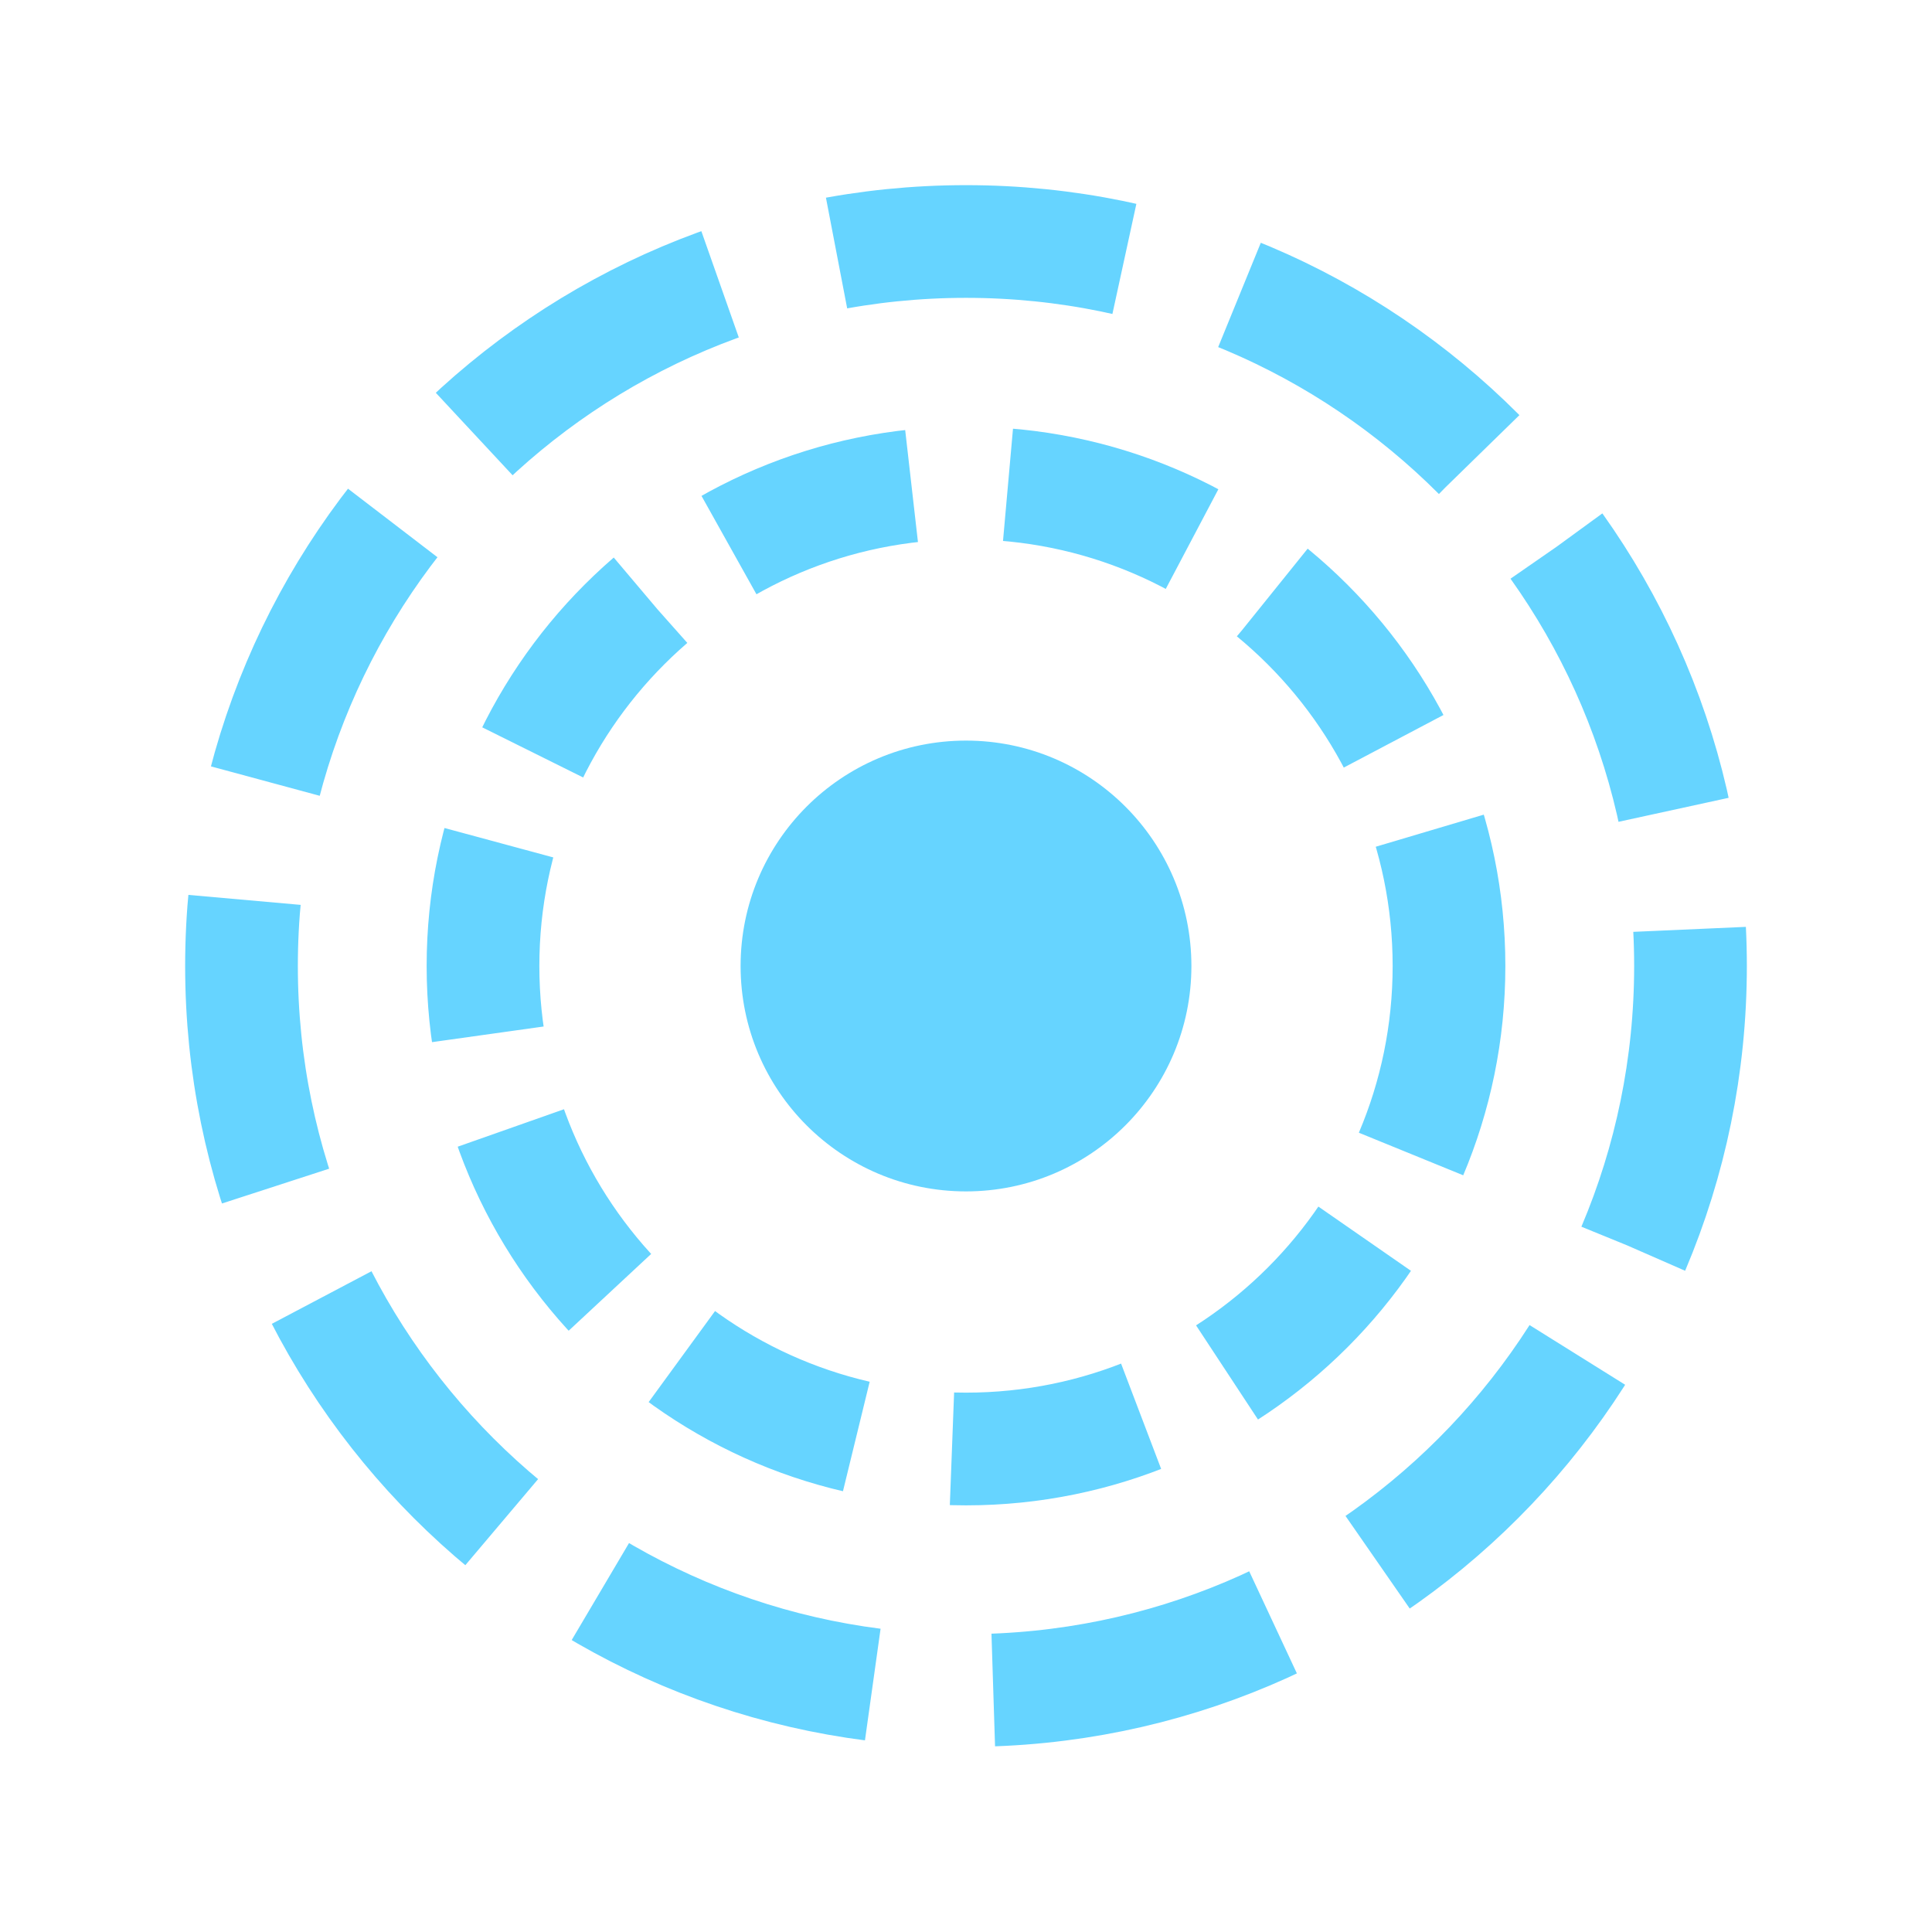
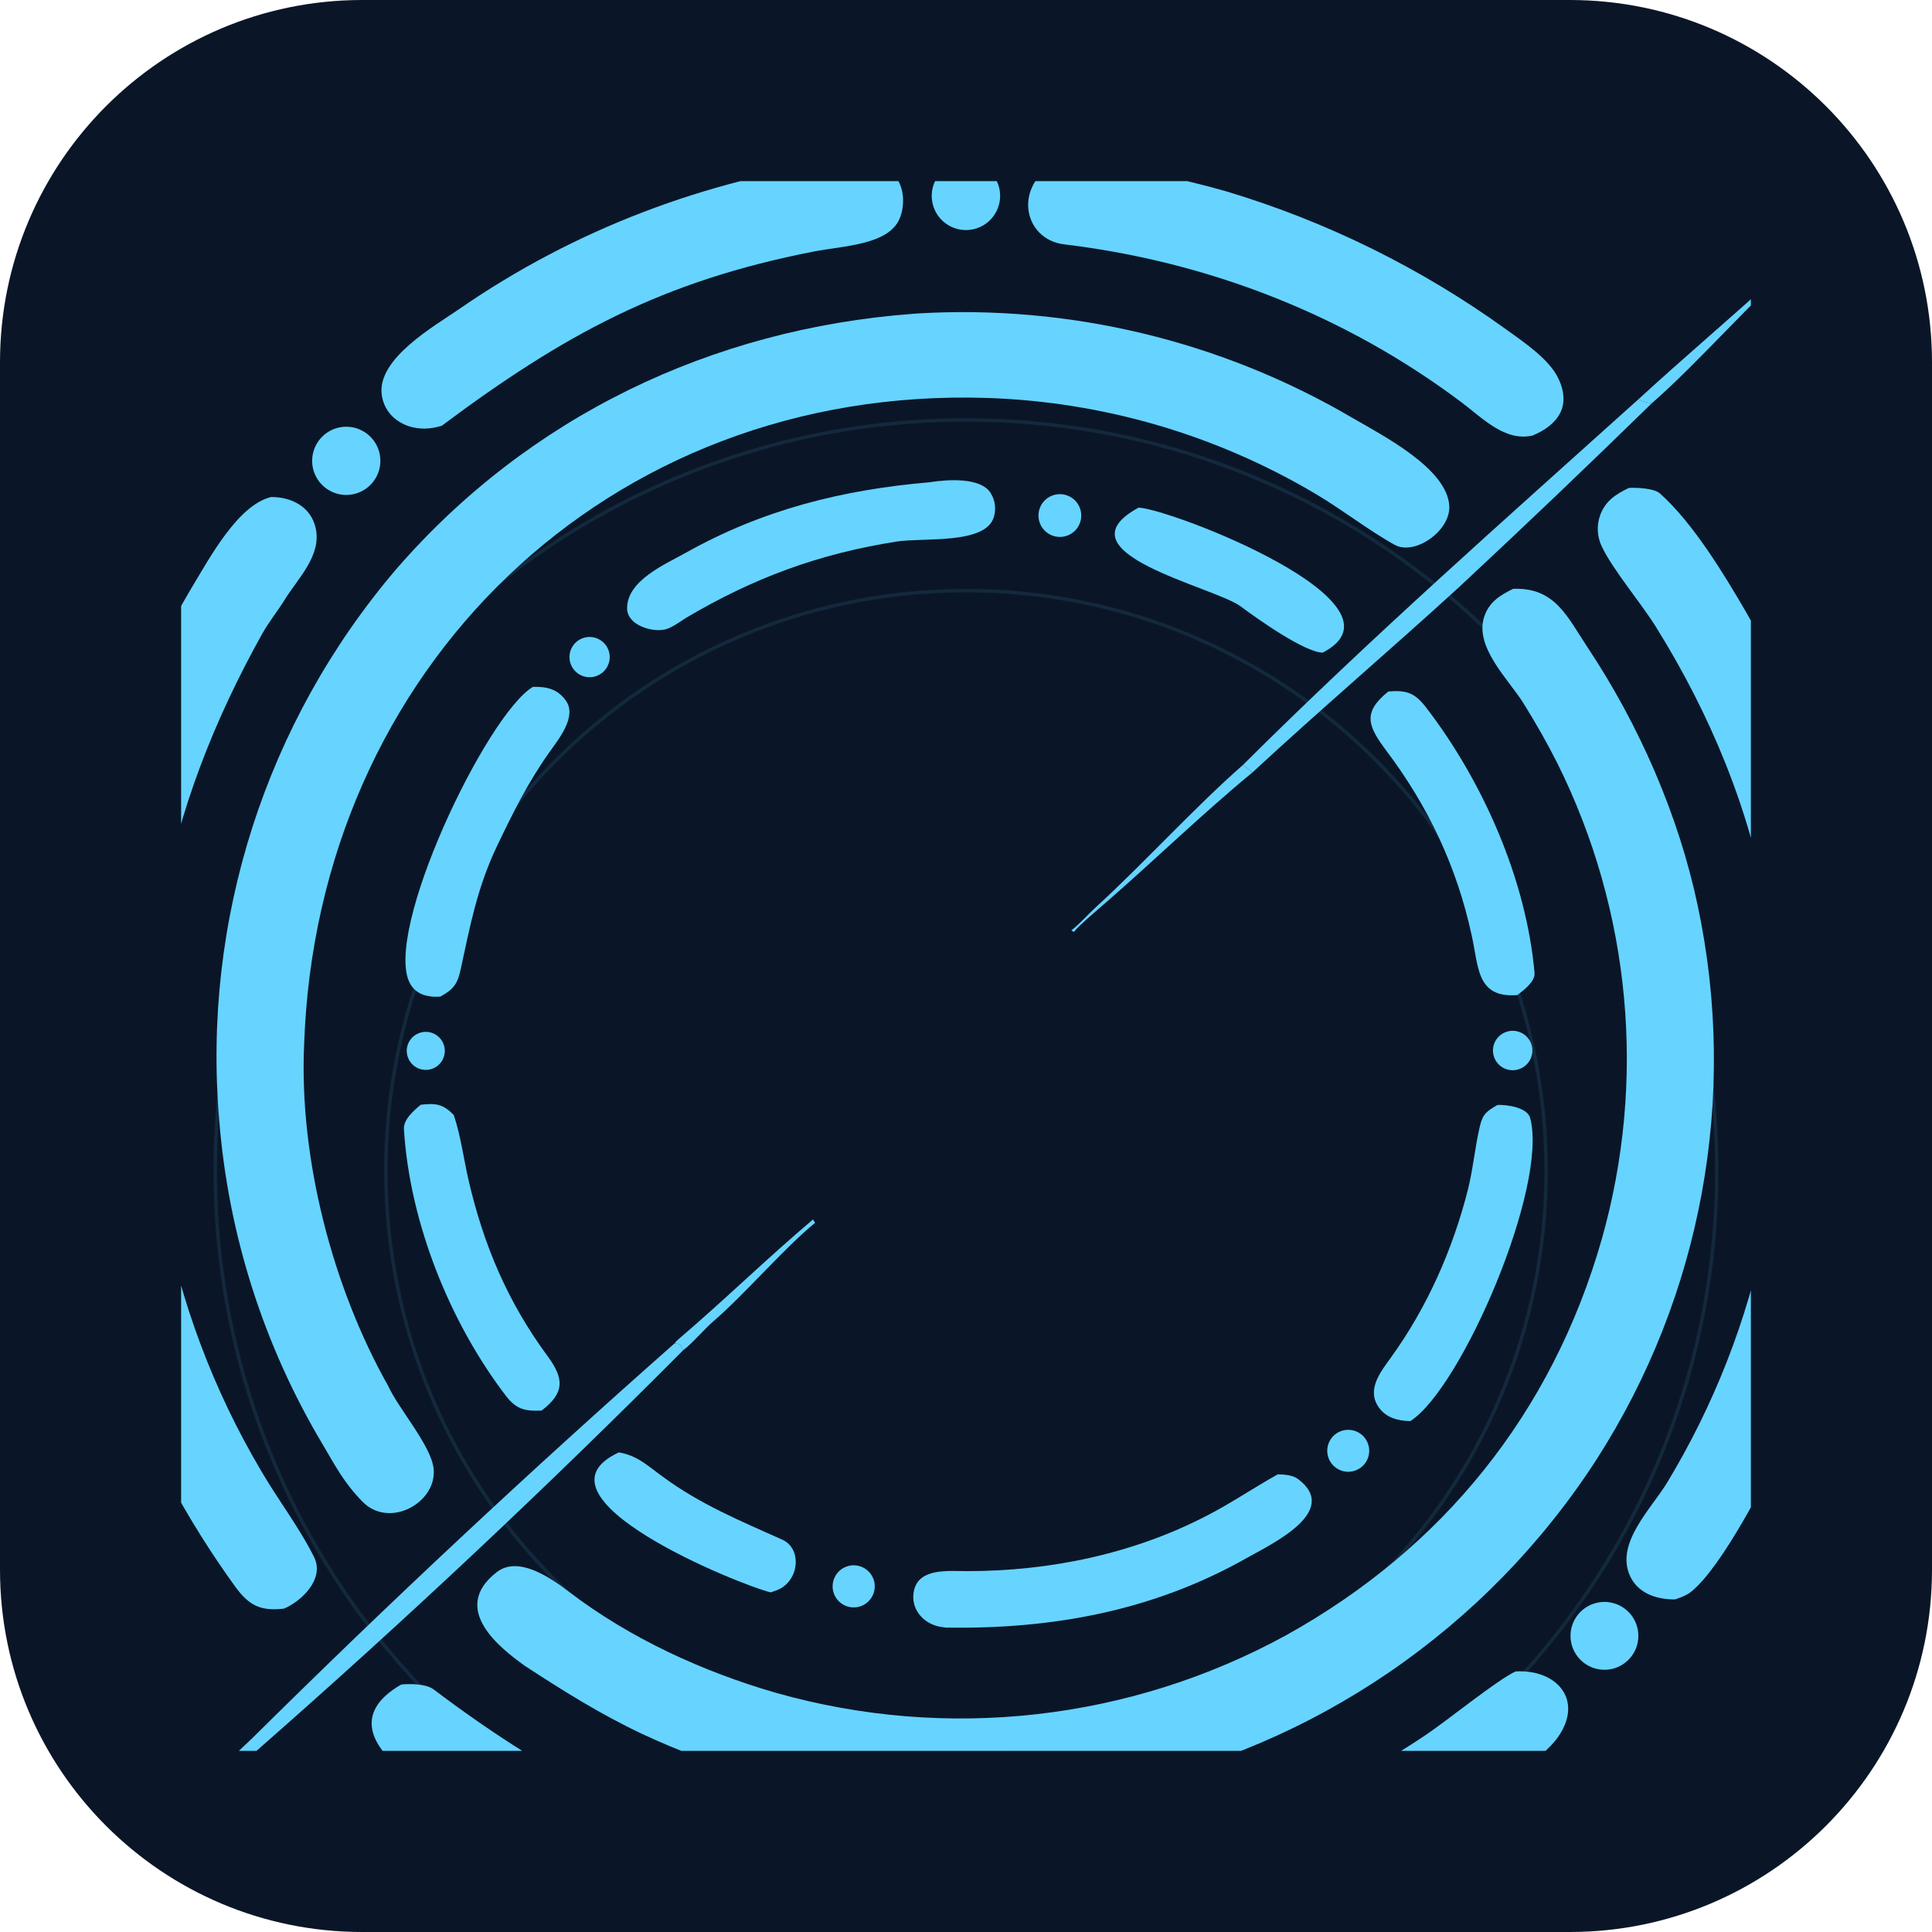
- <svg xmlns="http://www.w3.org/2000/svg" viewBox="0 0 24 24" fill="none" aria-hidden="true">
-   <circle cx="12" cy="12" r="9" stroke="#66D4FF" stroke-width="1.4" stroke-dasharray="3.6 1.5" fill="none" />
-   <circle cx="12" cy="12" r="6" stroke="#66D4FF" stroke-width="1.4" stroke-dasharray="2.4 1.2" fill="none" />
-   <circle cx="12" cy="12" r="2.8" fill="#66D4FF" />
+ <svg xmlns="http://www.w3.org/2000/svg" viewBox="0 0 32 32" role="img" aria-label="Iterate orbit icon">
+   <rect width="32" height="32" rx="6" fill="#0A1628" />
+   <svg x="3" y="3" width="26" height="26" viewBox="270 180 460 460" preserveAspectRatio="xMidYMid meet">
+     <defs>
+       <radialGradient id="it-vignette" cx="50%" cy="44%" r="72%">
+         <stop offset="0%" stop-color="#10213A" />
+         <stop offset="65%" stop-color="#0A1628" />
+         <stop offset="100%" stop-color="#050C18" />
+       </radialGradient>
+     </defs>
+     <defs>
+       <radialGradient id="it-vignette" cx="50%" cy="44%" r="72%">
+         <stop offset="0%" stop-color="#10213A" />
+         <stop offset="65%" stop-color="#0A1628" />
+         <stop offset="100%" stop-color="#050C18" />
+       </radialGradient>
+     </defs>
+     <g fill="none" stroke="#66D4FF" stroke-width="1" opacity="0.10">
+       <circle cx="500" cy="470" r="220" />
+       <circle cx="500" cy="470" r="170" />
+     </g>
+     <g transform="translate(-156.4,-136.5) scale(0.641)">
+       <path fill="#66D4FF" d="M1131.24 1373.39C1133.5 1373.32 1135.75 1373.32 1138.01 1373.39C1163.74 1374.32 1181.13 1380.98 1198.75 1399.89C1200.67 1391.86 1202.07 1384.19 1203.56 1376.08L1251.59 1376.13C1249.61 1384.12 1247.98 1392.76 1246.38 1400.86C1234.73 1459.95 1221.71 1518.93 1210.55 1578.1L1161.13 1578.12L1165.41 1558.33C1163.44 1559.13 1164.15 1558.72 1162.56 1559.78C1147.36 1569.97 1133.77 1577.91 1115.22 1579.65C1090.73 1581.96 1068.75 1578.17 1049.23 1562.51C1031.24 1548.09 1021.35 1526.11 1019.12 1503.52C1016.31 1472.04 1026.13 1440.74 1046.43 1416.52C1069.29 1388.89 1096.18 1376.53 1131.24 1373.39Z" />
+       <path fill="#0A1628" d="M1131.86 1418.38C1186.64 1416.23 1202.19 1462.01 1176.15 1504.36C1164.96 1522.56 1146.75 1531.11 1126.17 1535.03C1040.57 1537.52 1054.14 1425.76 1131.86 1418.38Z" />
+       <path fill="#66D4FF" d="M1274.16 680.141C1293.34 679.439 1298.77 692.727 1308.34 707.149C1331.73 742.378 1349.84 783.674 1358.57 825.14C1377.08 912.337 1360.42 1003.32 1312.21 1078.29C1262.12 1155.74 1183.02 1209.82 1092.68 1228.39C1019.65 1243.94 943.542 1235.24 875.903 1203.61C856.846 1194.6 839.907 1183.99 822.316 1172.5C811.161 1164.49 787.889 1146.48 809.446 1129.71C819.279 1122.06 833.788 1132 842.589 1138.71C870.351 1159.89 903.637 1175.19 937.314 1184.9C1015.31 1206.94 1098.84 1197.54 1170 1158.73C1242.12 1118.82 1291.92 1056.86 1314.63 977.629C1335.2 905.109 1328.01 827.522 1294.44 760.024C1289.61 750.449 1284.8 742.011 1278.94 732.549C1272.25 721.756 1256.13 706.665 1261.02 692.632C1263.31 686.056 1268.27 683.033 1274.16 680.141Z" />
+       <path fill="#66D4FF" d="M999.77 554.423C1000.41 554.373 1001.05 554.323 1001.68 554.273C1071.39 550.109 1140.77 566.779 1200.97 602.164C1214.91 610.266 1243.85 625.104 1244.96 642.143C1245.7 653.517 1229.24 665.101 1220.06 660.06C1208.29 653.597 1195.56 643.615 1183.69 636.648C1138.12 609.632 1086.45 594.575 1033.5 592.876C860.264 587.359 727.199 716.831 721.432 888.75C719.169 940.703 734.407 999.395 759.863 1044.55C764.371 1054.66 779.676 1071.98 780.664 1082.54C782.11 1097.99 760.338 1110.06 748.052 1097.4C739.539 1088.63 735.801 1081.22 730.104 1071.6C703.043 1026.37 686.791 975.508 682.616 922.97C674.871 831.679 703.952 741.082 763.383 671.354C824.006 601.361 907.851 561.283 999.77 554.423Z" />
+       <path fill="#66D4FF" d="M1494.35 1374.36C1512.26 1371.84 1534.31 1375.42 1550.55 1383.18C1596.72 1405.22 1603.84 1451.69 1595.89 1497L1439.15 1497.02C1449.67 1550.09 1513.46 1544.56 1542.41 1509.68L1555.17 1518.51C1562.55 1524.03 1568.52 1528.58 1575.49 1534.71C1570.4 1541.21 1565.91 1546.22 1559.89 1551.88C1523.39 1586.2 1458.97 1590.44 1419.06 1559.35C1401.37 1545.55 1390.06 1525.14 1387.72 1502.82C1380.78 1441.33 1434 1381.31 1494.35 1374.36Z" />
+       <path fill="#0A1628" d="M1495.18 1417.19C1526.78 1415.04 1544.12 1427.17 1551.83 1458.15C1537.74 1458.82 1518.72 1458.22 1504.25 1458.22L1444.37 1458.14C1455.45 1434.82 1469.84 1422.56 1495.18 1417.19Z" />
+       <path fill="#66D4FF" d="M776.822 1374.39C851.906 1367.21 894.018 1426.33 877.375 1497.01L720.381 1497.03C729.514 1538.5 765.506 1542.99 799.981 1528.89C809.821 1524.86 817.002 1517.44 823.858 1509.54L838.644 1520.14C845.039 1524.56 851.311 1529.78 857.395 1534.66C836.342 1560.21 814.33 1575.19 780.836 1579.28C681.439 1591.42 635.637 1495.39 696.445 1419.94C717.353 1394 743.027 1377.95 776.822 1374.39Z" />
+       <path fill="#0A1628" d="M776.39 1417.16C808.058 1415.33 826.202 1426.98 833.29 1458.55L784.75 1458.26L726.022 1458.08C728.006 1454 730.203 1450.04 732.603 1446.19C743.302 1429.18 757.44 1421.5 776.39 1417.16Z" />
+       <path fill="#66D4FF" d="M636.749 1312.41C637.952 1312.04 637.114 1312.2 639.299 1312.61C640.375 1317.92 629.163 1367.49 627.363 1376.11C644.609 1376.26 661.856 1376.27 679.102 1376.13C675.929 1390.02 673.089 1403.99 670.584 1418.02L618.533 1418.03C614.555 1437.92 597.703 1504.98 601.13 1520.29C602.178 1524.97 604.168 1529.03 608.496 1531.41C620.821 1538.18 641.925 1532.86 654.663 1529.6C652.153 1540.05 650.028 1550.91 647.829 1561.45C647.208 1565.58 646.411 1569.66 645.644 1573.77C598.884 1588.57 547.341 1579.01 550.761 1518.01C552.106 1494.02 559.429 1467.62 564.471 1443.84L590.521 1318.75L636.749 1312.41Z" />
+       <path fill="#66D4FF" d="M1353.74 1312.37L1356.5 1311.81L1357.72 1312.76C1356.75 1324.56 1348.06 1362.14 1345.15 1376.15L1396.93 1376.25C1393.83 1390.11 1390.96 1404.02 1388.32 1417.98L1336.55 1418.1C1332.85 1438.32 1316.41 1501.8 1318.56 1518.18C1319.14 1522.6 1320.59 1527.77 1324.49 1530.42C1336.44 1538.54 1358.69 1532.78 1371.89 1530.09C1369.92 1540.6 1367.69 1551.25 1365.59 1561.75L1363.28 1573.69C1317.58 1588.58 1266.03 1579.04 1268.73 1519.68C1269.79 1496.34 1276.58 1472.72 1281.07 1449.8C1289.65 1405.97 1300.35 1362.31 1308.55 1318.42C1323.32 1317.03 1338.96 1314.51 1353.74 1312.37Z" />
+       <path fill="#66D4FF" d="M1024.71 1373.43C1031 1373.32 1037.1 1374.07 1043.37 1374.66C1039.98 1390.35 1036.72 1406.06 1033.6 1421.81C1016.37 1418.96 997.449 1422.04 982.73 1431.72C972.108 1438.79 963.527 1448.52 957.844 1459.95C950.363 1475.06 946.786 1500.01 943.328 1517.4C939.346 1537.69 935.245 1557.96 931.024 1578.2C923.219 1578.18 887.67 1579.38 883.324 1577.16L883.26 1574.74C887.965 1555.89 892.266 1531.51 896.392 1512.09L924.591 1376.12L972.719 1376.33C970.96 1384.4 969.391 1392.72 967.762 1400.84C985.807 1381.96 998.599 1375.25 1024.71 1373.43Z" />
+       <path fill="#66D4FF" d="M1275.29 1175.08C1294.14 1173.97 1306.57 1188.19 1294.63 1205.12C1288.2 1214.23 1270.7 1225.63 1261.01 1232.39C1205.62 1271.04 1145.1 1294.76 1078.23 1303.94C1061.83 1305.86 1056.47 1300.34 1052.54 1285.13C1058.43 1261 1076.81 1266.19 1097.66 1261.75C1146.33 1251.51 1192.58 1232.01 1233.89 1204.32C1243.64 1197.86 1267.26 1178.63 1275.29 1175.08Z" />
+       <path fill="#66D4FF" d="M1065.23 485.147C1081.66 482.988 1126.19 493.492 1143.37 498.54C1189.14 512.328 1232.28 533.643 1271.04 561.608C1278.94 567.313 1290.25 574.851 1294.58 583.492C1300.94 596.165 1295.07 605.048 1283.08 610.05C1270.48 613.019 1260.08 602.045 1250.77 595.046C1197.57 555.005 1134.88 530.598 1068.86 522.659C1050.53 520.456 1045.12 496.449 1065.23 485.147Z" />
+       <path fill="#66D4FF" d="M765.873 1181.04C770.229 1180.66 777.256 1180.74 780.642 1183.29C808.095 1204.01 836.521 1222.35 867.874 1236.97C893.937 1249.12 921.647 1257.38 949.759 1263.63C967.228 1267.52 1002.58 1264.93 994.543 1293.6C992.534 1300.54 988.165 1303.33 981.927 1306.45C974.613 1307.75 965.953 1305.72 958.673 1304.57C888.617 1293.47 823.041 1264.24 767.043 1220.82C750.425 1207.94 745.049 1192.95 765.873 1181.04Z" />
+       <path fill="#66D4FF" d="M968.542 484.349C983.173 481.274 997.16 489.812 995.05 505.823C994.824 507.55 994.37 509.239 993.701 510.847C988.672 522.971 967.842 523.336 954.452 525.944C885.068 539.457 840.163 563.937 784.371 605.589C783.269 605.93 782.149 606.211 781.016 606.428C769.86 608.68 758.534 602.814 756.939 591.534C754.594 574.942 780.995 560.07 792.387 552.201C845.29 515.655 905.12 493.217 968.542 484.349Z" />
+       <path fill="#66D4FF" d="M489.396 1383.33C505.205 1383.48 521.016 1383.34 536.82 1382.89C524.63 1447.63 510.426 1513.68 497.308 1578.37L448.296 1578.22C449.593 1570.03 451.675 1560.68 453.594 1552.55C466.693 1497.02 475.15 1438.41 489.396 1383.33Z" />
+       <path fill="#66D4FF" d="M1327.1 634.001C1330.75 633.841 1338.55 634.15 1341.22 636.508C1356.39 649.95 1370.71 673.697 1380.79 691.035C1404.15 731.58 1420.43 775.804 1428.94 821.813C1432.37 840.643 1437.2 854.595 1417.82 864.933C1392.86 867.021 1393.66 845.704 1390.34 826.864C1382.45 780.931 1364.06 737.101 1339.5 697.657C1332.46 686.365 1319.82 671.583 1314.67 660.785C1312.49 656.232 1312.25 650.984 1314.02 646.255C1316.47 639.774 1321.24 636.832 1327.1 634.001Z" />
+       <path fill="#66D4FF" d="M706.323 638.173C715.683 638.121 724.495 642.607 726.703 652.288C729.579 664.899 718.62 675.326 712.516 685.187C709.281 690.412 705.226 695.386 702.222 700.797C680.545 739.682 663.883 781.511 656.379 825.543C654.726 835.246 653.456 845.14 651.384 854.756C649.127 864.821 644.072 867.931 634.466 869.905C607.19 867.613 613.633 843.115 617.019 824.142C625.694 773.079 643.69 724.047 670.109 679.496C678.344 665.873 691.142 641.902 706.323 638.173Z" />
+       <path fill="#66D4FF" d="M628.987 925.037C655.633 923.341 653.151 944.112 657.039 964.303C664.885 1006.31 680.038 1046.62 701.808 1083.39C709.531 1096.69 719.301 1109.28 726.019 1122.86C730.861 1132.64 720.545 1142.8 712.245 1146.36C701.599 1147.59 696.252 1145.03 689.883 1136.23C678.818 1120.94 668.676 1104.76 659.785 1088.1C639.564 1049.97 625.375 1008.94 617.721 966.458C614.46 948.48 610.084 934.654 628.987 925.037Z" />
+       <path fill="#66D4FF" d="M1411.42 921.093C1415.16 921.175 1418.55 921.486 1422 923.048C1426.46 925.07 1429.97 928.349 1431.58 933.047C1440.27 958.323 1410.03 1045.74 1397.92 1070.85C1389.59 1088.14 1369.74 1127.16 1355.54 1138.63C1353.41 1140.35 1350.76 1141.25 1348.21 1142.14C1339.53 1142.25 1330.65 1139.22 1327.22 1130.57C1321.44 1116.03 1337.14 1100.76 1344.39 1089.02C1365.91 1053.5 1381.16 1014.54 1389.47 973.848C1392.3 960.061 1393.47 943.75 1397.37 930.535C1398.78 925.781 1406.81 922.516 1411.42 921.093Z" />
+       <path fill="#66D4FF" d="M515.624 1280.84C526.142 1281.17 523.688 1279.87 524.146 1290.06C524.217 1291.64 537.332 1295.75 541.03 1298.48L542.337 1299.4C545.163 1296.33 547.948 1293.22 550.692 1290.07L551.432 1290.72C553.857 1292.87 556.24 1294.84 558.683 1296.95C555.28 1299.98 552.045 1302.67 548.554 1305.61C552.326 1311 555.483 1315.27 556.191 1322C556.829 1325.94 564.077 1321.95 566.299 1324.1C568.037 1325.79 568.26 1333.58 564.182 1332.58C562.839 1332.25 558.741 1332.16 557.285 1332.67C556.704 1332.87 556.243 1333.82 556.232 1334.39C555.433 1341.87 551.47 1347.43 547.1 1353.32C549.69 1356.13 552.139 1358.41 554.883 1361.05C552.914 1363.41 550.845 1365.68 548.779 1367.96C545.857 1365.06 542.91 1362.19 540.12 1359.16C525.573 1366.98 524.798 1360.23 524.483 1374.79C523.399 1378.13 518.421 1377.04 516.655 1375.67C515.296 1374.61 515.854 1368.02 515.751 1365.98C507.382 1363.02 506.098 1362.56 498.246 1358.25C495.636 1361.61 493.149 1364.64 490.43 1367.92C487.901 1365.64 485.784 1363.81 483.121 1361.64C486.328 1358.38 488.694 1355.85 491.705 1352.44C487.014 1346.04 484.61 1341.73 482.425 1334.04C481.784 1331.78 473.771 1334.38 473.309 1331.87C470.582 1317.04 480.979 1328.37 483.448 1320.85C485.593 1314.32 488.304 1310.58 491.794 1305.11C488.613 1302.34 485.646 1299.74 482.541 1296.88C484.74 1294.5 486.868 1292.41 489.175 1290.14C492.127 1292.85 495.018 1295.63 497.844 1298.47C514.851 1290.45 515.78 1296.53 515.624 1280.84Z" />
+       <path fill="#0A1628" d="M512.344 1301.61C527.232 1297.33 542.758 1305.98 546.958 1320.89C551.157 1335.8 542.428 1351.28 527.496 1355.4C512.672 1359.5 497.327 1350.85 493.158 1336.04C488.989 1321.24 497.563 1305.85 512.344 1301.61Z" />
+       <path fill="#66D4FF" d="M1166.58 1084.96C1169.61 1085.02 1173.41 1085.29 1175.89 1087.15C1195.42 1102.02 1163.57 1116.87 1152.4 1123.2C1109.54 1147.46 1063.38 1155.83 1014.75 1155.03C1013.94 1154.92 1013.13 1154.81 1012.33 1154.67C1004.33 1153.33 998.254 1146.11 1000.31 1137.8C1002.81 1127.68 1016.13 1129.22 1024.48 1129.22C1062.46 1129.21 1100.48 1121.35 1134.33 1103.76C1145.58 1097.96 1155.5 1091.1 1166.58 1084.96Z" />
+       <path fill="#66D4FF" d="M1007.54 631.408C1015.02 630.228 1030.62 628.905 1035.31 636.364C1037.34 639.631 1037.87 643.611 1036.77 647.296C1033.04 660.029 1004.4 656.634 992.366 658.526C956.648 664.139 927.005 675.121 895.953 693.461C893.533 695.039 889.306 698.081 886.596 698.685C880.468 700.162 869.156 696.783 869.095 689.1C868.995 676.345 886.453 668.978 895.634 663.819C931.107 643.884 967.513 634.849 1007.54 631.408Z" />
+       <path fill="#66D4FF" d="M1267.01 916.1C1271.81 915.911 1280.66 917.395 1281.92 921.996C1290.4 953.137 1250.56 1045.68 1227.15 1060.64C1221.51 1060.5 1215.88 1059.14 1212.5 1054.02C1207.22 1046.01 1213.54 1038.13 1218.29 1031.56C1234.84 1008.62 1246.5 982.291 1253.45 954.925C1255.85 945.473 1256.71 935.189 1258.98 925.691C1260.33 920.058 1262.14 918.968 1267.01 916.1Z" />
+       <path fill="#66D4FF" d="M826.009 724.968C832.276 724.785 837.443 725.941 841.197 731.392C846.188 738.639 837.807 748.854 833.427 755.042C823.659 768.839 817.011 782.368 809.757 797.461C800.736 816.229 797.317 834.039 792.995 854.18C791.525 860.924 789.695 863.241 783.727 866.571C781.161 866.715 779.495 866.663 777.005 866.055C773.985 865.337 771.406 863.381 769.9 860.667C757.157 837.566 804.675 737.845 826.009 724.968Z" />
+       <path fill="#66D4FF" d="M774.772 915.997C781.76 915.216 784.933 915.671 789.84 920.685C793.058 930.117 794.454 941.254 796.676 950.774C803.57 980.314 814.558 1006.24 832.636 1030.77C840.17 1040.99 840.846 1047.55 830.004 1055.82C822.688 1056.13 818.542 1055.42 813.721 1049.12C787.919 1015.41 769.655 969.618 767.07 927.166C766.793 922.611 771.868 918.419 774.772 915.997Z" />
+       <path fill="#66D4FF" d="M1217.11 727.08C1225.36 726.397 1229.14 727.562 1234.5 734.559C1260.42 768.383 1280.16 813.09 1283.94 855.753C1284.3 859.755 1278.8 863.755 1276.09 865.868C1257.09 867.363 1258.47 852.583 1255.1 838.122C1248.4 807.236 1235.33 779.639 1216.38 754.405C1207.86 743.065 1204.99 736.806 1217.11 727.08Z" />
+       <path fill="#66D4FF" d="M1102.96 643.013C1117.99 643.753 1230.01 686.973 1187.12 709.311C1178.92 709.231 1157.42 694.028 1149.56 688.159C1137.63 679.253 1064.87 663.672 1102.96 643.013Z" />
+       <path fill="#66D4FF" d="M890.784 1025.1L891.963 1025.27C893.782 1025.48 894.021 1026.69 894.715 1028.25C832.391 1090.9 767.968 1151.42 701.554 1209.72L654.285 1251.79C648.209 1257.15 633.229 1269.76 628.367 1275.16L626.657 1274.55C648.108 1252.43 675.331 1226.78 697.771 1205.55C760.365 1143.56 824.73 1083.39 890.784 1025.1Z" />
+       <path fill="#66D4FF" d="M865.309 1074.94C873.842 1076.34 878.494 1081.08 885.36 1086.01C902.302 1098.55 921.025 1106.34 940.018 1114.82C949.504 1119.05 947.814 1134.8 936.622 1138.28L934.761 1138.93C920.569 1135.57 821.403 1095.34 865.309 1074.94Z" />
+       <path fill="#66D4FF" d="M1331.39 593.518C1334.04 594.777 1334.53 594.742 1337.48 595.372C1308.4 623.791 1278.97 651.86 1249.21 679.572C1218.24 707.885 1185.47 735.825 1154.99 764.077L1150.65 760.639C1209.52 702.04 1269.85 648.929 1331.39 593.518Z" />
+       <path fill="#66D4FF" d="M626.33 883.617C634.446 880.481 643.565 884.546 646.657 892.678C649.75 900.811 645.637 909.907 637.488 912.957C629.4 915.983 620.387 911.907 617.317 903.836C614.248 895.764 618.275 886.73 626.33 883.617Z" />
+       <path fill="#66D4FF" d="M1019.13 485.634C1027.32 482.953 1036.13 487.4 1038.84 495.579C1041.55 503.758 1037.13 512.588 1028.96 515.326C1020.75 518.078 1011.87 513.635 1009.15 505.415C1006.43 497.196 1010.9 488.329 1019.13 485.634Z" />
+       <path fill="#66D4FF" d="M737.306 606.412C745.636 604.551 753.914 609.732 755.881 618.038C757.848 626.343 752.773 634.687 744.493 636.76C739.042 638.124 733.279 636.45 729.407 632.379C725.535 628.308 724.152 622.469 725.787 617.093C727.422 611.718 731.822 607.638 737.306 606.412Z" />
+       <path fill="#66D4FF" d="M1414.37 877.549C1422.76 876.31 1430.59 882.012 1431.99 890.373C1433.39 898.735 1427.84 906.678 1419.51 908.239C1413.98 909.275 1408.31 907.241 1404.7 902.92C1401.09 898.598 1400.1 892.664 1402.1 887.402C1404.11 882.141 1408.8 878.373 1414.37 877.549Z" />
+       <path fill="#66D4FF" d="M1312.74 1143.62C1318.23 1142.48 1323.9 1144.39 1327.59 1148.62C1331.27 1152.85 1332.38 1158.73 1330.5 1164.01C1328.62 1169.29 1324.03 1173.15 1318.51 1174.09C1310.17 1175.52 1302.23 1170 1300.66 1161.69C1299.08 1153.38 1304.46 1145.34 1312.74 1143.62Z" />
+       <path fill="#66D4FF" d="M1020.68 1275.46C1026.14 1274.02 1031.95 1275.68 1035.83 1279.78C1039.72 1283.88 1041.06 1289.77 1039.33 1295.15C1037.6 1300.52 1033.07 1304.53 1027.52 1305.59C1019.34 1307.16 1011.39 1301.96 1009.54 1293.83C1007.69 1285.71 1012.62 1277.58 1020.68 1275.46Z" />
+       <path fill="#66D4FF" d="M1072.17 836.325C1076.4 832.91 1079.5 829.272 1083.42 825.678C1105.35 805.569 1128.59 780.002 1150.65 760.639L1154.99 764.077C1132.38 782.678 1110.66 803.805 1088.54 823.065C1085.19 825.972 1075.75 833.947 1073.34 836.988L1072.17 836.325Z" />
+       <path fill="#66D4FF" d="M1403.61 528.784L1405.38 529.464C1384.45 547.016 1358.89 576.787 1337.48 595.372C1334.53 594.742 1334.04 594.777 1331.39 593.518C1352.65 574.006 1374.7 555.402 1395.98 535.914C1398.69 533.43 1401.11 531.498 1403.61 528.784Z" />
+       <path fill="#66D4FF" d="M1063.24 637.59C1068.27 635.533 1074.02 637.977 1076.02 643.029C1078.03 648.081 1075.54 653.802 1070.47 655.763C1065.46 657.699 1059.83 655.242 1057.85 650.256C1055.87 645.271 1058.27 639.619 1063.24 637.59Z" />
+       <path fill="#66D4FF" d="M954.095 968.433L955.028 970.008C941.422 980.981 922.581 1002.95 908.552 1014.99C904.48 1018.48 898.673 1025.34 894.715 1028.25C894.021 1026.69 893.782 1025.48 891.963 1025.27L890.784 1025.1C891.233 1024.51 891.586 1024.06 892.158 1023.57C913.074 1005.72 933.134 986.165 954.095 968.433Z" />
+       <path fill="#66D4FF" d="M968.701 1127.41C971.964 1125.92 975.782 1126.38 978.609 1128.58C981.436 1130.78 982.804 1134.38 982.16 1137.9C981.516 1141.43 978.966 1144.31 975.543 1145.37C970.687 1146.88 965.494 1144.35 963.685 1139.6C961.875 1134.85 964.071 1129.51 968.701 1127.41Z" />
+       <path fill="#66D4FF" d="M1194.67 1065.52C1197.93 1063.99 1201.77 1064.4 1204.63 1066.6C1207.48 1068.79 1208.86 1072.4 1208.21 1075.95C1207.55 1079.49 1204.97 1082.36 1201.52 1083.39C1196.71 1084.83 1191.61 1082.32 1189.81 1077.63C1188.02 1072.95 1190.14 1067.67 1194.67 1065.52Z" />
+       <path fill="#66D4FF" d="M849.445 702.502C854.327 701.121 859.405 703.955 860.794 708.835C862.183 713.715 859.358 718.799 854.48 720.196C849.591 721.597 844.492 718.763 843.1 713.871C841.708 708.979 844.55 703.885 849.445 702.502Z" />
+       <path fill="#66D4FF" d="M1272.44 882.322C1277.15 881.527 1281.66 884.539 1282.73 889.193C1283.8 893.846 1281.05 898.526 1276.47 899.867C1273.26 900.808 1269.79 899.89 1267.46 897.485C1265.13 895.079 1264.33 891.581 1265.37 888.4C1266.42 885.219 1269.14 882.879 1272.44 882.322Z" />
+       <path fill="#66D4FF" d="M773.171 883.591C775.996 882.18 779.364 882.41 781.97 884.193C784.577 885.976 786.012 889.031 785.721 892.176C785.43 895.32 783.458 898.059 780.568 899.333C776.247 901.239 771.194 899.348 769.185 895.073C767.176 890.798 768.946 885.701 773.171 883.591Z" />
+     </g>
+   </svg>
</svg>
